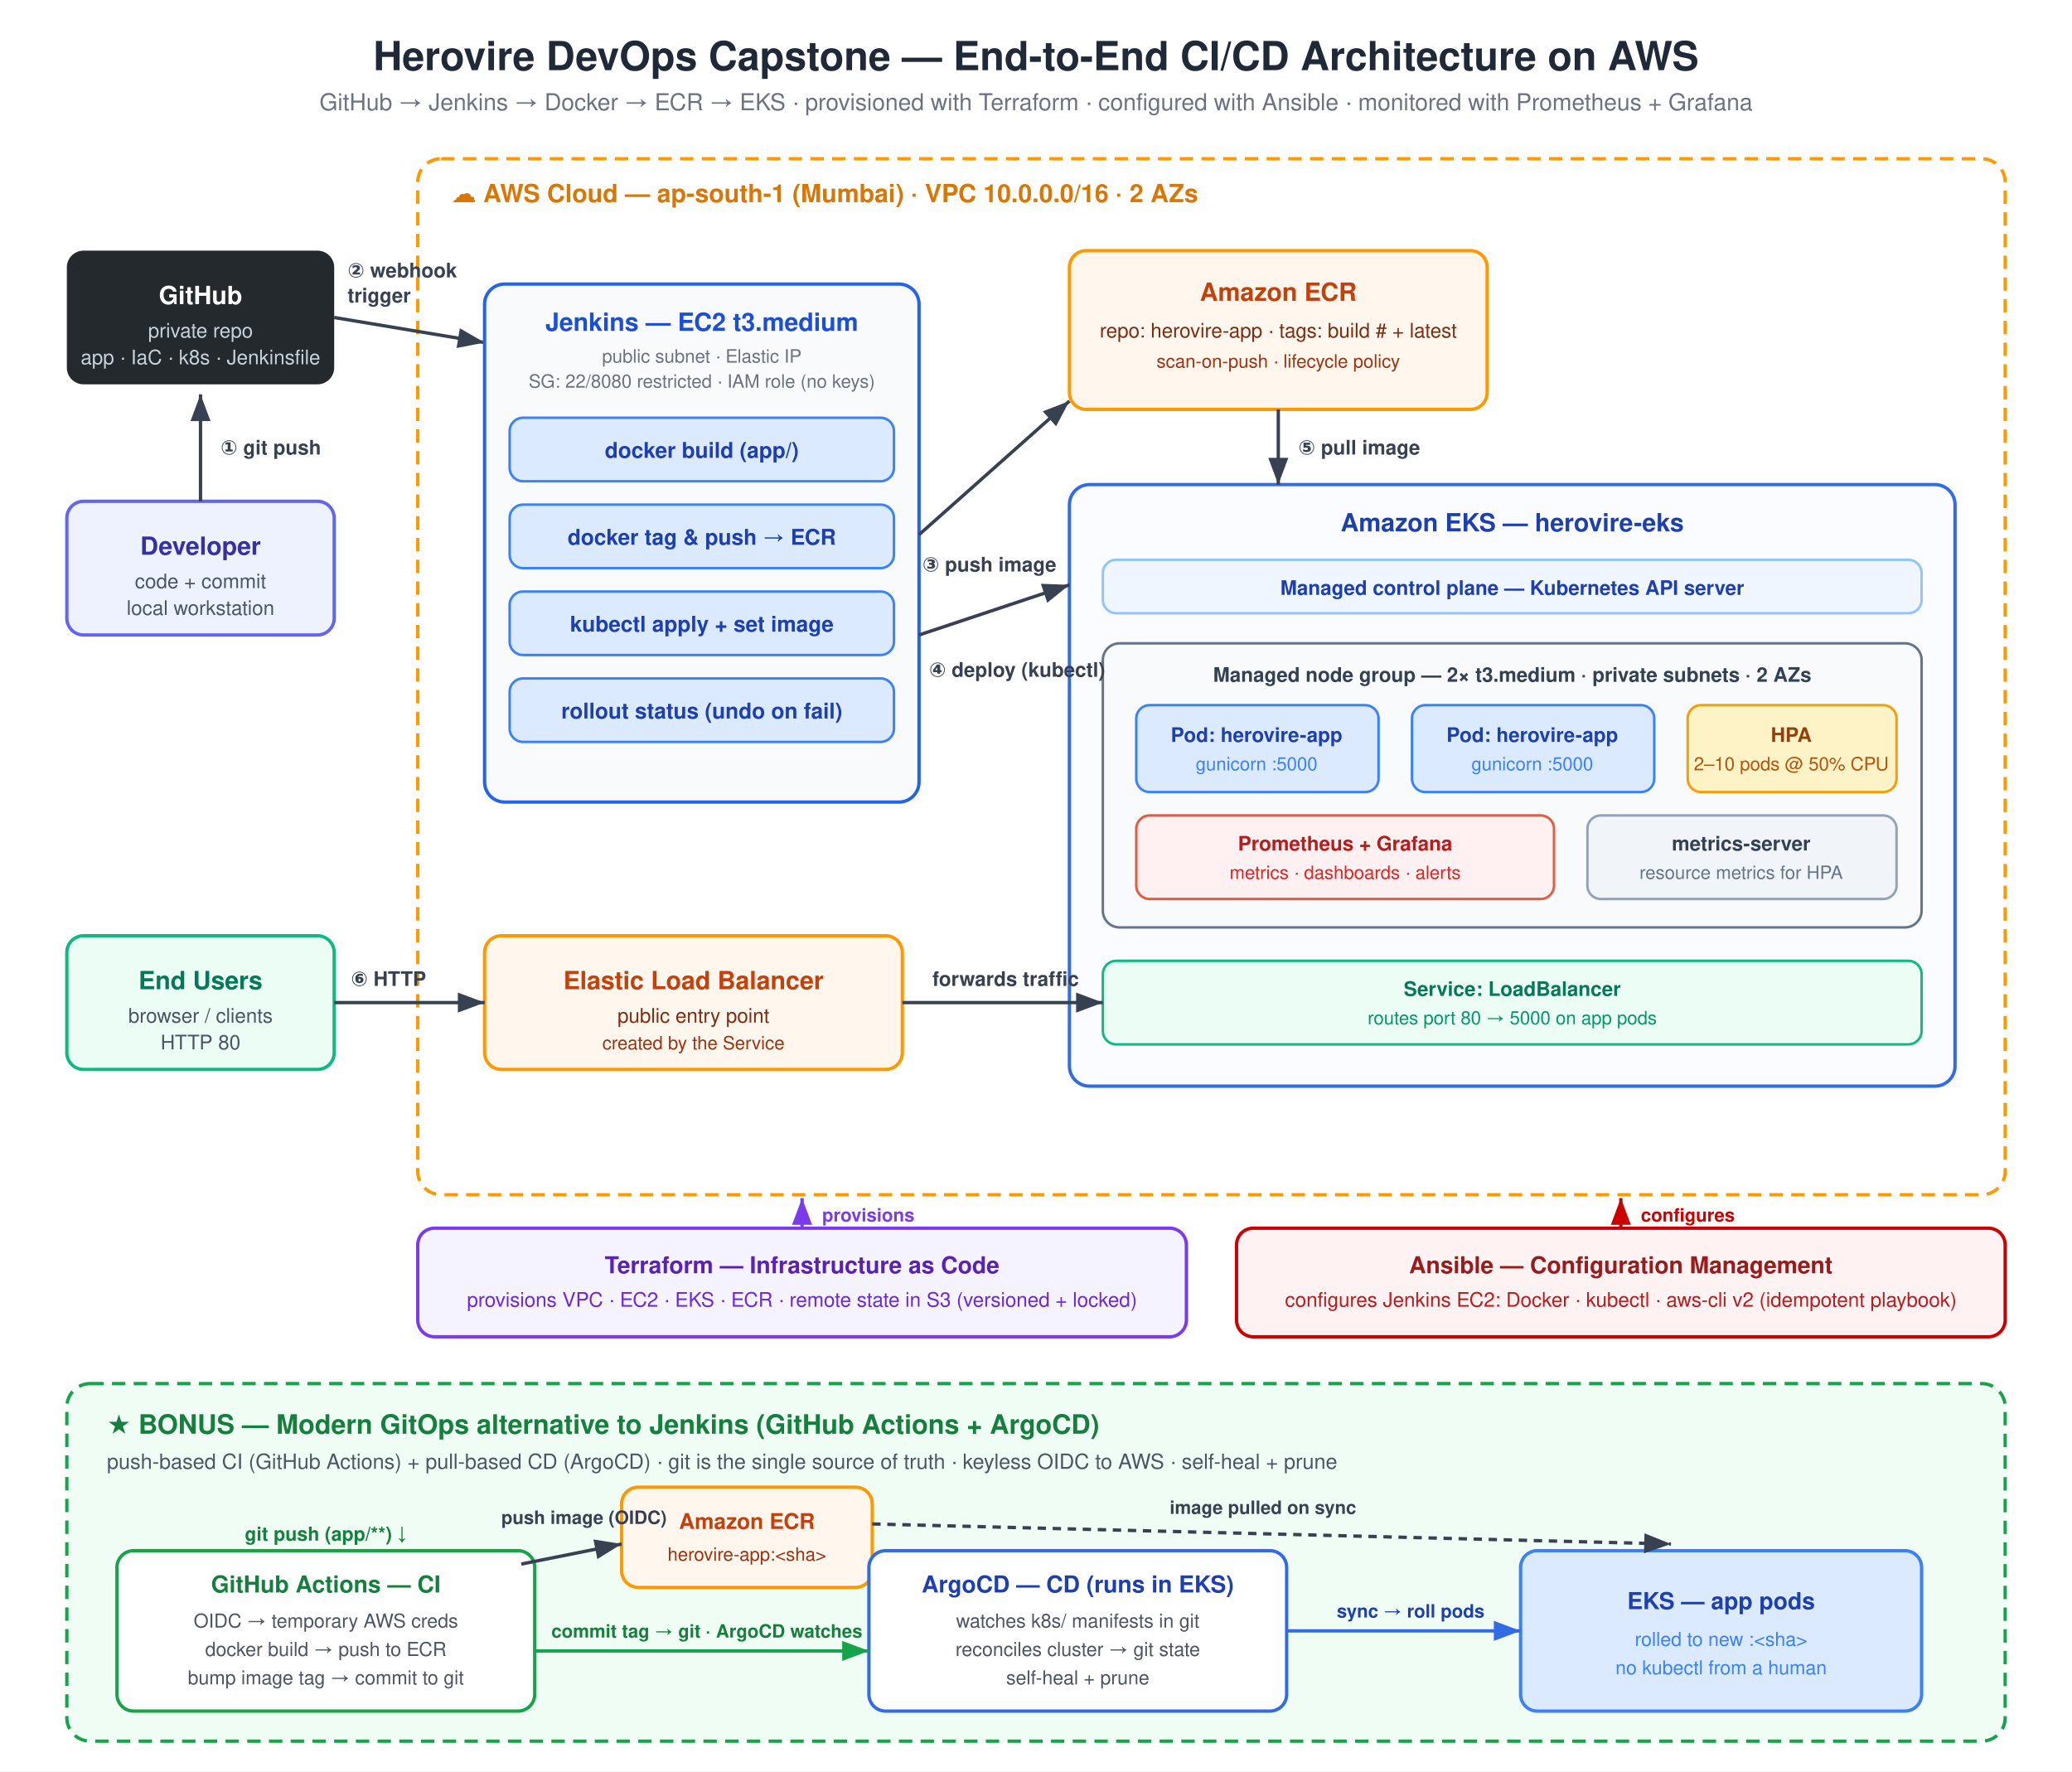
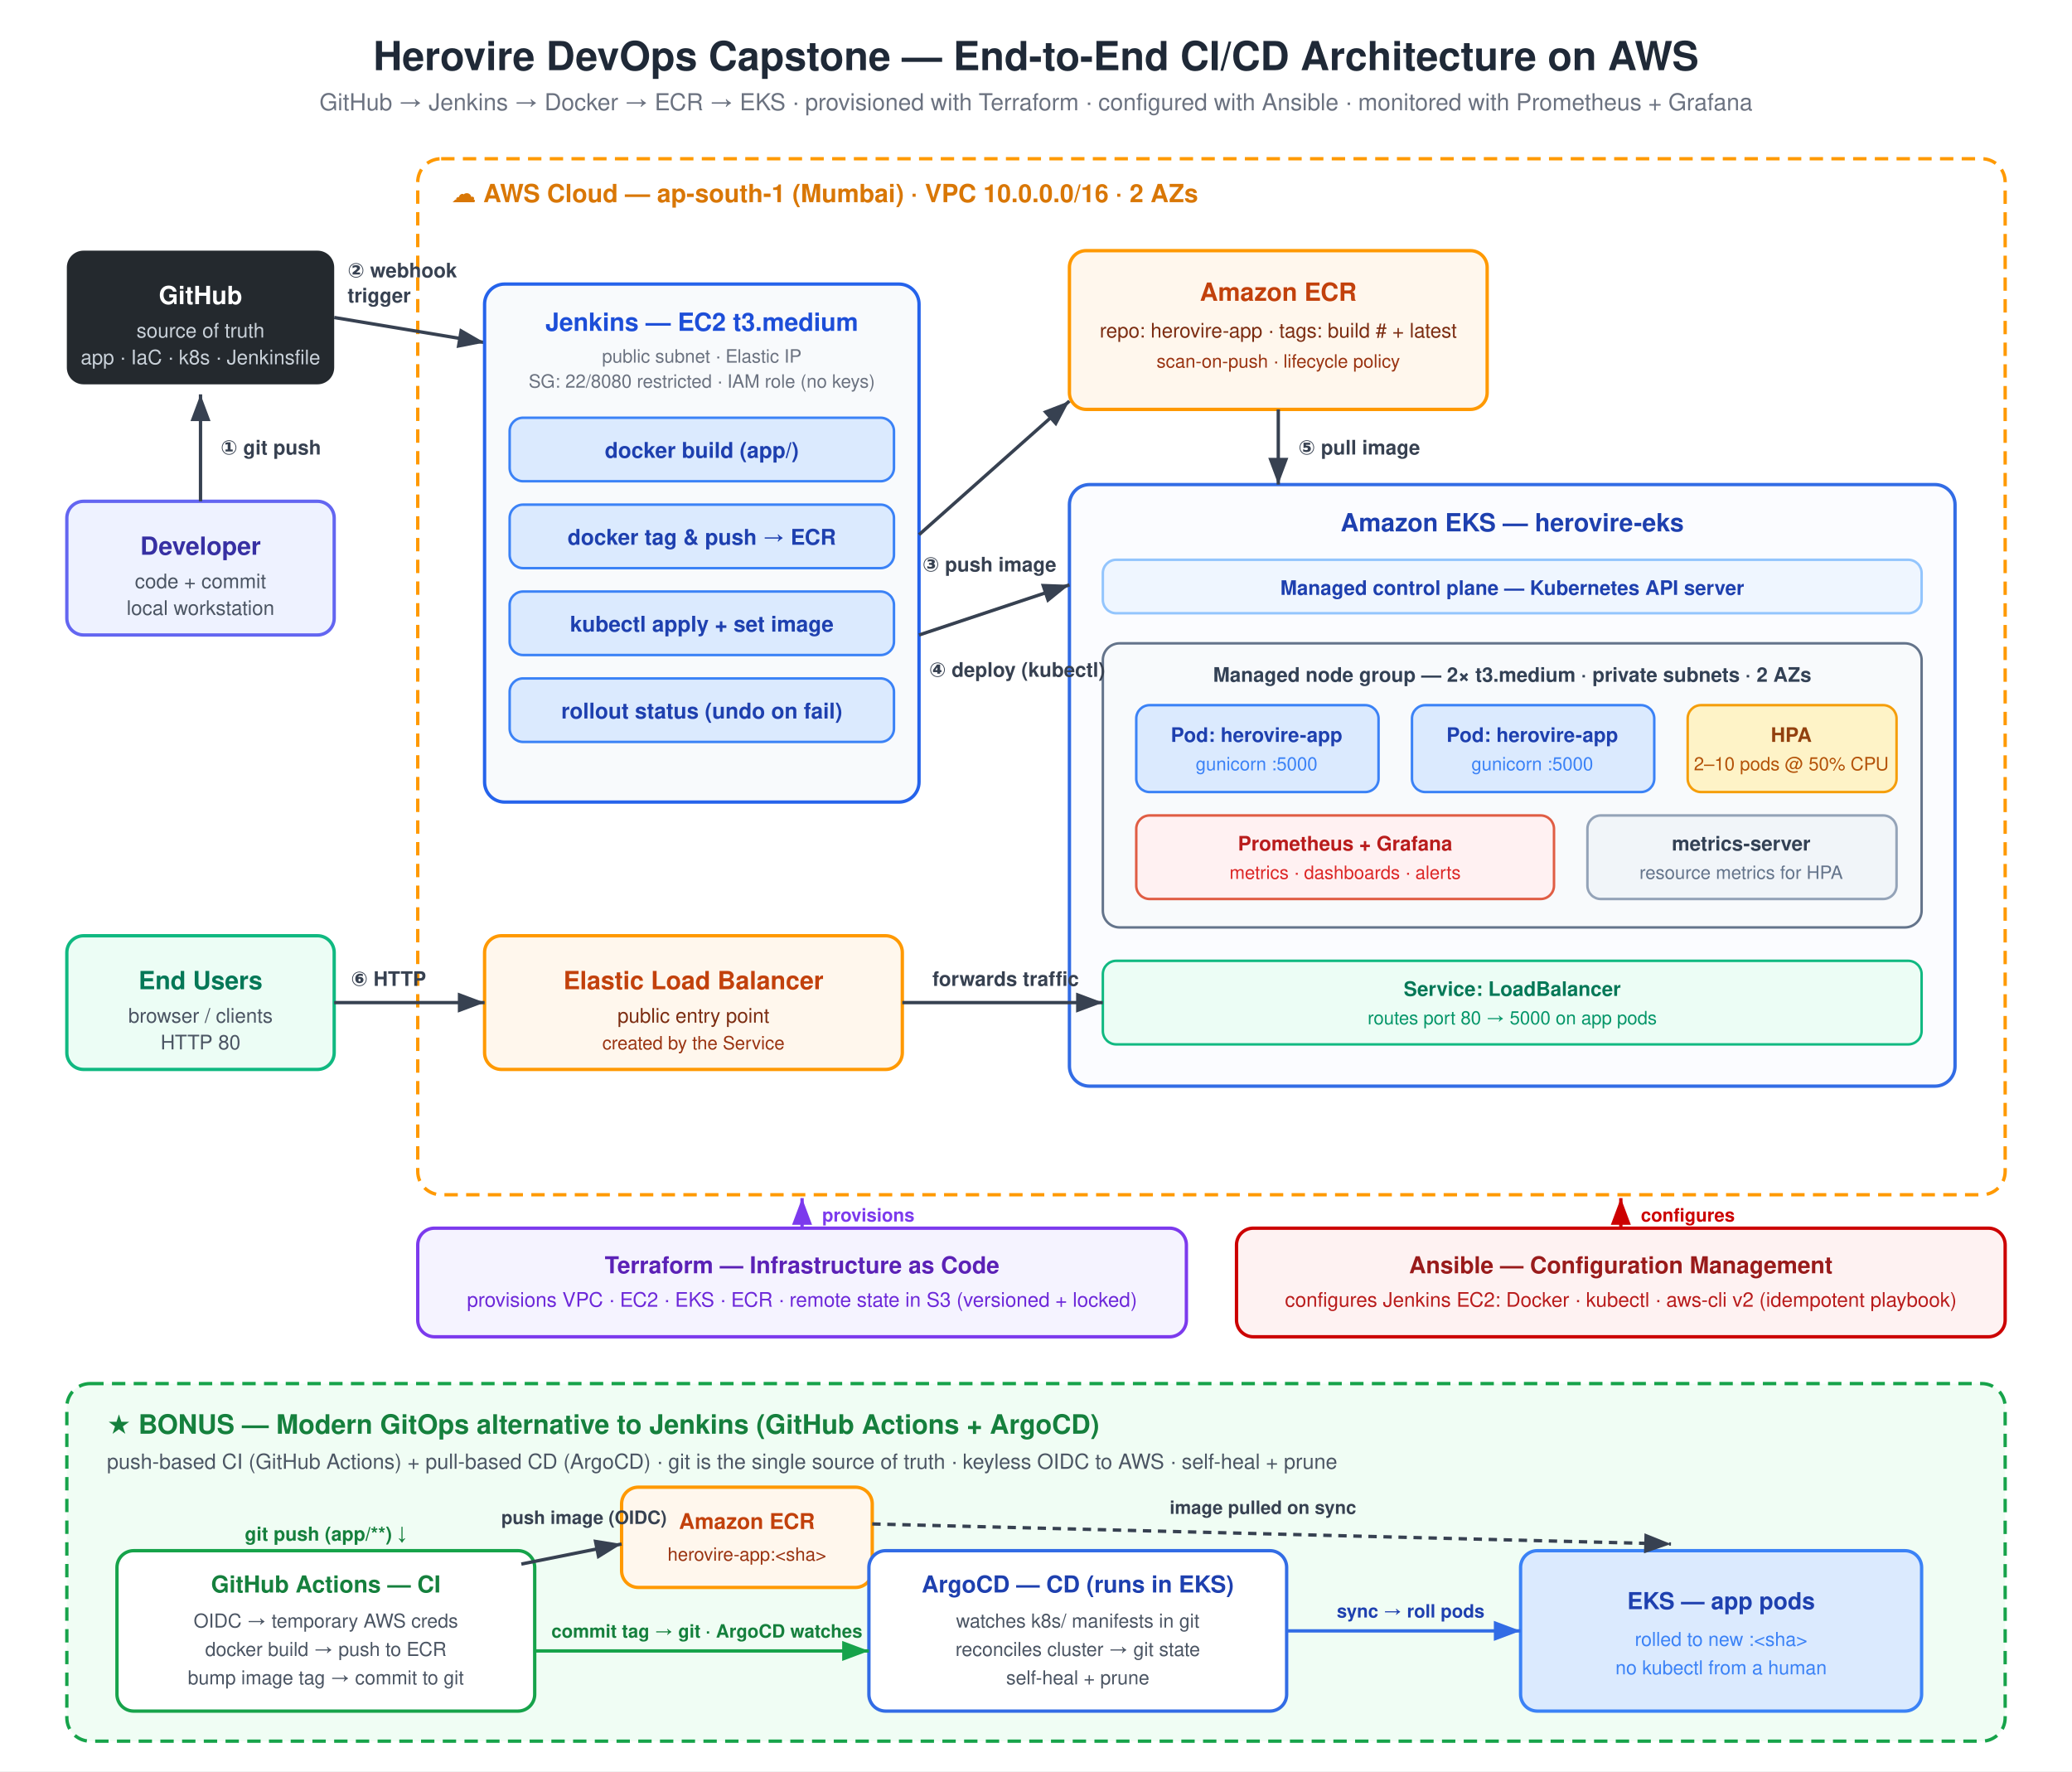
<svg xmlns="http://www.w3.org/2000/svg" width="1240" height="1060" viewBox="0 0 1240 1060" font-family="Segoe UI, Helvetica, Arial, sans-serif">
  <rect x="0" y="0" width="1240" height="1060" fill="#ffffff" />
  <text x="620" y="42" text-anchor="middle" font-size="24" font-weight="700" fill="#1f2937">Herovire DevOps Capstone — End-to-End CI/CD Architecture on AWS</text>
  <text x="620" y="66" text-anchor="middle" font-size="14" fill="#6b7280">GitHub → Jenkins → Docker → ECR → EKS · provisioned with Terraform · configured with Ansible · monitored with Prometheus + Grafana</text>
  <defs>
    <marker id="arrow" markerWidth="10" markerHeight="10" refX="8" refY="3" orient="auto" markerUnits="strokeWidth">
      <path d="M0,0 L8,3 L0,6 Z" fill="#374151" />
    </marker>
    <marker id="arrowPurple" markerWidth="10" markerHeight="10" refX="8" refY="3" orient="auto" markerUnits="strokeWidth">
      <path d="M0,0 L8,3 L0,6 Z" fill="#7c3aed" />
    </marker>
    <marker id="arrowRed" markerWidth="10" markerHeight="10" refX="8" refY="3" orient="auto" markerUnits="strokeWidth">
      <path d="M0,0 L8,3 L0,6 Z" fill="#cc0000" />
    </marker>
    <marker id="arrowGreen" markerWidth="10" markerHeight="10" refX="8" refY="3" orient="auto" markerUnits="strokeWidth">
      <path d="M0,0 L8,3 L0,6 Z" fill="#16a34a" />
    </marker>
    <marker id="arrowBlue" markerWidth="10" markerHeight="10" refX="8" refY="3" orient="auto" markerUnits="strokeWidth">
      <path d="M0,0 L8,3 L0,6 Z" fill="#326ce5" />
    </marker>
  </defs>
  <rect x="40" y="150" width="160" height="80" rx="10" fill="#24292e" />
  <text x="120" y="182" text-anchor="middle" font-size="15" font-weight="700" fill="#ffffff">GitHub</text>
-   <text x="120" y="202" text-anchor="middle" font-size="12" fill="#c9d1d9">private repo</text>
+   <text x="120" y="202" text-anchor="middle" font-size="12" fill="#c9d1d9">source of truth</text>
  <text x="120" y="218" text-anchor="middle" font-size="12" fill="#c9d1d9">app · IaC · k8s · Jenkinsfile</text>
  <rect x="40" y="300" width="160" height="80" rx="10" fill="#eef2ff" stroke="#6366f1" stroke-width="2" />
  <text x="120" y="332" text-anchor="middle" font-size="15" font-weight="700" fill="#3730a3">Developer</text>
  <text x="120" y="352" text-anchor="middle" font-size="12" fill="#4b5563">code + commit</text>
  <text x="120" y="368" text-anchor="middle" font-size="12" fill="#4b5563">local workstation</text>
  <rect x="40" y="560" width="160" height="80" rx="10" fill="#ecfdf5" stroke="#10b981" stroke-width="2" />
  <text x="120" y="592" text-anchor="middle" font-size="15" font-weight="700" fill="#047857">End Users</text>
  <text x="120" y="612" text-anchor="middle" font-size="12" fill="#4b5563">browser / clients</text>
  <text x="120" y="628" text-anchor="middle" font-size="12" fill="#4b5563">HTTP 80</text>
  <line x1="120" y1="300" x2="120" y2="236" stroke="#374151" stroke-width="2" marker-end="url(#arrow)" />
  <text x="132" y="272" font-size="12" font-weight="600" fill="#374151">① git push</text>
  <rect x="250" y="95" width="950" height="620" rx="14" fill="none" stroke="#ff9900" stroke-width="2" stroke-dasharray="8 5" />
  <text x="270" y="121" font-size="15" font-weight="700" fill="#d97706">☁  AWS Cloud — ap-south-1 (Mumbai) · VPC 10.0.0.0/16 · 2 AZs</text>
  <line x1="200" y1="190" x2="290" y2="205" stroke="#374151" stroke-width="2" marker-end="url(#arrow)" />
  <text x="208" y="166" font-size="12" font-weight="600" fill="#374151">② webhook</text>
  <text x="208" y="181" font-size="12" font-weight="600" fill="#374151">trigger</text>
  <rect x="290" y="170" width="260" height="310" rx="12" fill="#f8fafc" stroke="#2563eb" stroke-width="2" />
  <text x="420" y="198" text-anchor="middle" font-size="15" font-weight="700" fill="#1d4ed8">Jenkins — EC2 t3.medium</text>
  <text x="420" y="217" text-anchor="middle" font-size="11" fill="#6b7280">public subnet · Elastic IP</text>
  <text x="420" y="232" text-anchor="middle" font-size="11" fill="#6b7280">SG: 22/8080 restricted · IAM role (no keys)</text>
  <rect x="305" y="250" width="230" height="38" rx="8" fill="#dbeafe" stroke="#3b82f6" stroke-width="1.5" />
  <text x="420" y="274" text-anchor="middle" font-size="13" font-weight="600" fill="#1e40af">docker build (app/)</text>
  <rect x="305" y="302" width="230" height="38" rx="8" fill="#dbeafe" stroke="#3b82f6" stroke-width="1.5" />
  <text x="420" y="326" text-anchor="middle" font-size="13" font-weight="600" fill="#1e40af">docker tag &amp; push → ECR</text>
  <rect x="305" y="354" width="230" height="38" rx="8" fill="#dbeafe" stroke="#3b82f6" stroke-width="1.5" />
  <text x="420" y="378" text-anchor="middle" font-size="13" font-weight="600" fill="#1e40af">kubectl apply + set image</text>
  <rect x="305" y="406" width="230" height="38" rx="8" fill="#dbeafe" stroke="#3b82f6" stroke-width="1.5" />
  <text x="420" y="430" text-anchor="middle" font-size="13" font-weight="600" fill="#1e40af">rollout status (undo on fail)</text>
  <rect x="640" y="150" width="250" height="95" rx="10" fill="#fff7ed" stroke="#ff9900" stroke-width="2" />
  <text x="765" y="180" text-anchor="middle" font-size="15" font-weight="700" fill="#c2410c">Amazon ECR</text>
  <text x="765" y="202" text-anchor="middle" font-size="12" fill="#7c2d12">repo: herovire-app · tags: build # + latest</text>
  <text x="765" y="220" text-anchor="middle" font-size="11" fill="#9a3412">scan-on-push · lifecycle policy</text>
  <line x1="550" y1="320" x2="640" y2="240" stroke="#374151" stroke-width="2" marker-end="url(#arrow)" />
  <text x="552" y="342" font-size="12" font-weight="600" fill="#374151">③ push image</text>
  <rect x="640" y="290" width="530" height="360" rx="12" fill="#fbfcff" stroke="#326ce5" stroke-width="2" />
  <text x="905" y="318" text-anchor="middle" font-size="15" font-weight="700" fill="#1e40af">Amazon EKS — herovire-eks</text>
  <rect x="660" y="335" width="490" height="32" rx="8" fill="#eff6ff" stroke="#93c5fd" stroke-width="1.5" />
  <text x="905" y="356" text-anchor="middle" font-size="12" font-weight="600" fill="#1e40af">Managed control plane — Kubernetes API server</text>
  <rect x="660" y="385" width="490" height="170" rx="10" fill="#f8fafc" stroke="#64748b" stroke-width="1.5" />
  <text x="905" y="408" text-anchor="middle" font-size="12" font-weight="600" fill="#334155">Managed node group — 2× t3.medium · private subnets · 2 AZs</text>
  <rect x="680" y="422" width="145" height="52" rx="8" fill="#dbeafe" stroke="#3b82f6" stroke-width="1.5" />
  <text x="752" y="444" text-anchor="middle" font-size="12" font-weight="600" fill="#1e40af">Pod: herovire-app</text>
  <text x="752" y="461" text-anchor="middle" font-size="11" fill="#3b82f6">gunicorn :5000</text>
  <rect x="845" y="422" width="145" height="52" rx="8" fill="#dbeafe" stroke="#3b82f6" stroke-width="1.5" />
  <text x="917" y="444" text-anchor="middle" font-size="12" font-weight="600" fill="#1e40af">Pod: herovire-app</text>
  <text x="917" y="461" text-anchor="middle" font-size="11" fill="#3b82f6">gunicorn :5000</text>
  <rect x="1010" y="422" width="125" height="52" rx="8" fill="#fef3c7" stroke="#f59e0b" stroke-width="1.5" />
  <text x="1072" y="444" text-anchor="middle" font-size="12" font-weight="600" fill="#92400e">HPA</text>
  <text x="1072" y="461" text-anchor="middle" font-size="11" fill="#b45309">2–10 pods @ 50% CPU</text>
  <rect x="680" y="488" width="250" height="50" rx="8" fill="#fff1f2" stroke="#e05d44" stroke-width="1.5" />
  <text x="805" y="509" text-anchor="middle" font-size="12" font-weight="600" fill="#b91c1c">Prometheus + Grafana</text>
  <text x="805" y="526" text-anchor="middle" font-size="11" fill="#dc2626">metrics · dashboards · alerts</text>
  <rect x="950" y="488" width="185" height="50" rx="8" fill="#f1f5f9" stroke="#94a3b8" stroke-width="1.5" />
  <text x="1042" y="509" text-anchor="middle" font-size="12" font-weight="600" fill="#334155">metrics-server</text>
  <text x="1042" y="526" text-anchor="middle" font-size="11" fill="#64748b">resource metrics for HPA</text>
  <rect x="660" y="575" width="490" height="50" rx="8" fill="#ecfdf5" stroke="#10b981" stroke-width="1.5" />
  <text x="905" y="596" text-anchor="middle" font-size="12" font-weight="600" fill="#047857">Service: LoadBalancer</text>
  <text x="905" y="613" text-anchor="middle" font-size="11" fill="#059669">routes port 80 → 5000 on app pods</text>
  <line x1="550" y1="380" x2="640" y2="350" stroke="#374151" stroke-width="2" marker-end="url(#arrow)" />
  <text x="556" y="405" font-size="12" font-weight="600" fill="#374151">④ deploy (kubectl)</text>
  <line x1="765" y1="245" x2="765" y2="290" stroke="#374151" stroke-width="2" marker-end="url(#arrow)" />
  <text x="777" y="272" font-size="12" font-weight="600" fill="#374151">⑤ pull image</text>
  <rect x="290" y="560" width="250" height="80" rx="10" fill="#fff7ed" stroke="#ff9900" stroke-width="2" />
  <text x="415" y="592" text-anchor="middle" font-size="15" font-weight="700" fill="#c2410c">Elastic Load Balancer</text>
  <text x="415" y="612" text-anchor="middle" font-size="12" fill="#7c2d12">public entry point</text>
  <text x="415" y="628" text-anchor="middle" font-size="11" fill="#9a3412">created by the Service</text>
  <line x1="200" y1="600" x2="290" y2="600" stroke="#374151" stroke-width="2" marker-end="url(#arrow)" />
  <text x="210" y="590" font-size="12" font-weight="600" fill="#374151">⑥ HTTP</text>
  <line x1="540" y1="600" x2="660" y2="600" stroke="#374151" stroke-width="2" marker-end="url(#arrow)" />
  <text x="558" y="590" font-size="12" font-weight="600" fill="#374151">forwards traffic</text>
  <rect x="250" y="735" width="460" height="65" rx="10" fill="#f5f3ff" stroke="#7c3aed" stroke-width="2" />
  <text x="480" y="762" text-anchor="middle" font-size="14" font-weight="700" fill="#5b21b6">Terraform — Infrastructure as Code</text>
  <text x="480" y="782" text-anchor="middle" font-size="12" fill="#6d28d9">provisions VPC · EC2 · EKS · ECR · remote state in S3 (versioned + locked)</text>
  <line x1="480" y1="735" x2="480" y2="717" stroke="#7c3aed" stroke-width="2" marker-end="url(#arrowPurple)" />
  <text x="492" y="731" font-size="11" font-weight="600" fill="#7c3aed">provisions</text>
  <rect x="740" y="735" width="460" height="65" rx="10" fill="#fef2f2" stroke="#cc0000" stroke-width="2" />
  <text x="970" y="762" text-anchor="middle" font-size="14" font-weight="700" fill="#991b1b">Ansible — Configuration Management</text>
  <text x="970" y="782" text-anchor="middle" font-size="12" fill="#b91c1c">configures Jenkins EC2: Docker · kubectl · aws-cli v2 (idempotent playbook)</text>
  <line x1="970" y1="735" x2="970" y2="717" stroke="#cc0000" stroke-width="2" marker-end="url(#arrowRed)" />
  <text x="982" y="731" font-size="11" font-weight="600" fill="#cc0000">configures</text>
  <rect x="40" y="828" width="1160" height="214" rx="14" fill="#f0fdf4" stroke="#16a34a" stroke-width="2" stroke-dasharray="8 5" />
  <text x="64" y="858" font-size="16" font-weight="700" fill="#15803d">★ BONUS — Modern GitOps alternative to Jenkins (GitHub Actions + ArgoCD)</text>
  <text x="64" y="879" font-size="12.5" fill="#4b5563">push-based CI (GitHub Actions) + pull-based CD (ArgoCD) · git is the single source of truth · keyless OIDC to AWS · self-heal + prune</text>
  <rect x="70" y="928" width="250" height="96" rx="10" fill="#ffffff" stroke="#16a34a" stroke-width="2" />
  <text x="195" y="922" text-anchor="middle" font-size="11.5" font-weight="600" fill="#15803d">git push (app/**) ↓</text>
  <text x="195" y="953" text-anchor="middle" font-size="14" font-weight="700" fill="#15803d">GitHub Actions — CI</text>
  <text x="195" y="974" text-anchor="middle" font-size="11.5" fill="#4b5563">OIDC → temporary AWS creds</text>
  <text x="195" y="991" text-anchor="middle" font-size="11.5" fill="#4b5563">docker build → push to ECR</text>
  <text x="195" y="1008" text-anchor="middle" font-size="11.5" fill="#4b5563">bump image tag → commit to git</text>
  <rect x="372" y="890" width="150" height="60" rx="10" fill="#fff7ed" stroke="#ff9900" stroke-width="2" />
  <text x="447" y="915" text-anchor="middle" font-size="13" font-weight="700" fill="#c2410c">Amazon ECR</text>
  <text x="447" y="934" text-anchor="middle" font-size="11" fill="#9a3412">herovire-app:&lt;sha&gt;</text>
  <rect x="520" y="928" width="250" height="96" rx="10" fill="#ffffff" stroke="#326ce5" stroke-width="2" />
  <text x="645" y="953" text-anchor="middle" font-size="14" font-weight="700" fill="#1e40af">ArgoCD — CD (runs in EKS)</text>
  <text x="645" y="974" text-anchor="middle" font-size="11.5" fill="#4b5563">watches k8s/ manifests in git</text>
  <text x="645" y="991" text-anchor="middle" font-size="11.5" fill="#4b5563">reconciles cluster → git state</text>
  <text x="645" y="1008" text-anchor="middle" font-size="11.5" fill="#4b5563">self-heal + prune</text>
  <rect x="910" y="928" width="240" height="96" rx="10" fill="#dbeafe" stroke="#3b82f6" stroke-width="2" />
  <text x="1030" y="963" text-anchor="middle" font-size="14" font-weight="700" fill="#1e40af">EKS — app pods</text>
  <text x="1030" y="985" text-anchor="middle" font-size="11.5" fill="#3b82f6">rolled to new :&lt;sha&gt;</text>
  <text x="1030" y="1002" text-anchor="middle" font-size="11.5" fill="#3b82f6">no kubectl from a human</text>
  <line x1="312" y1="936" x2="372" y2="924" stroke="#374151" stroke-width="2" marker-end="url(#arrow)" />
  <text x="300" y="912" font-size="11" font-weight="600" fill="#374151">push image (OIDC)</text>
  <line x1="522" y1="912" x2="1000" y2="924" stroke="#374151" stroke-width="2" stroke-dasharray="5 4" marker-end="url(#arrow)" />
  <text x="700" y="906" font-size="11" font-weight="600" fill="#374151">image pulled on sync</text>
  <line x1="320" y1="988" x2="520" y2="988" stroke="#16a34a" stroke-width="2" marker-end="url(#arrowGreen)" />
  <text x="330" y="980" font-size="11" font-weight="600" fill="#15803d">commit tag → git · ArgoCD watches</text>
  <line x1="770" y1="976" x2="910" y2="976" stroke="#326ce5" stroke-width="2" marker-end="url(#arrowBlue)" />
  <text x="800" y="968" font-size="11" font-weight="600" fill="#1e40af">sync → roll pods</text>
</svg>
